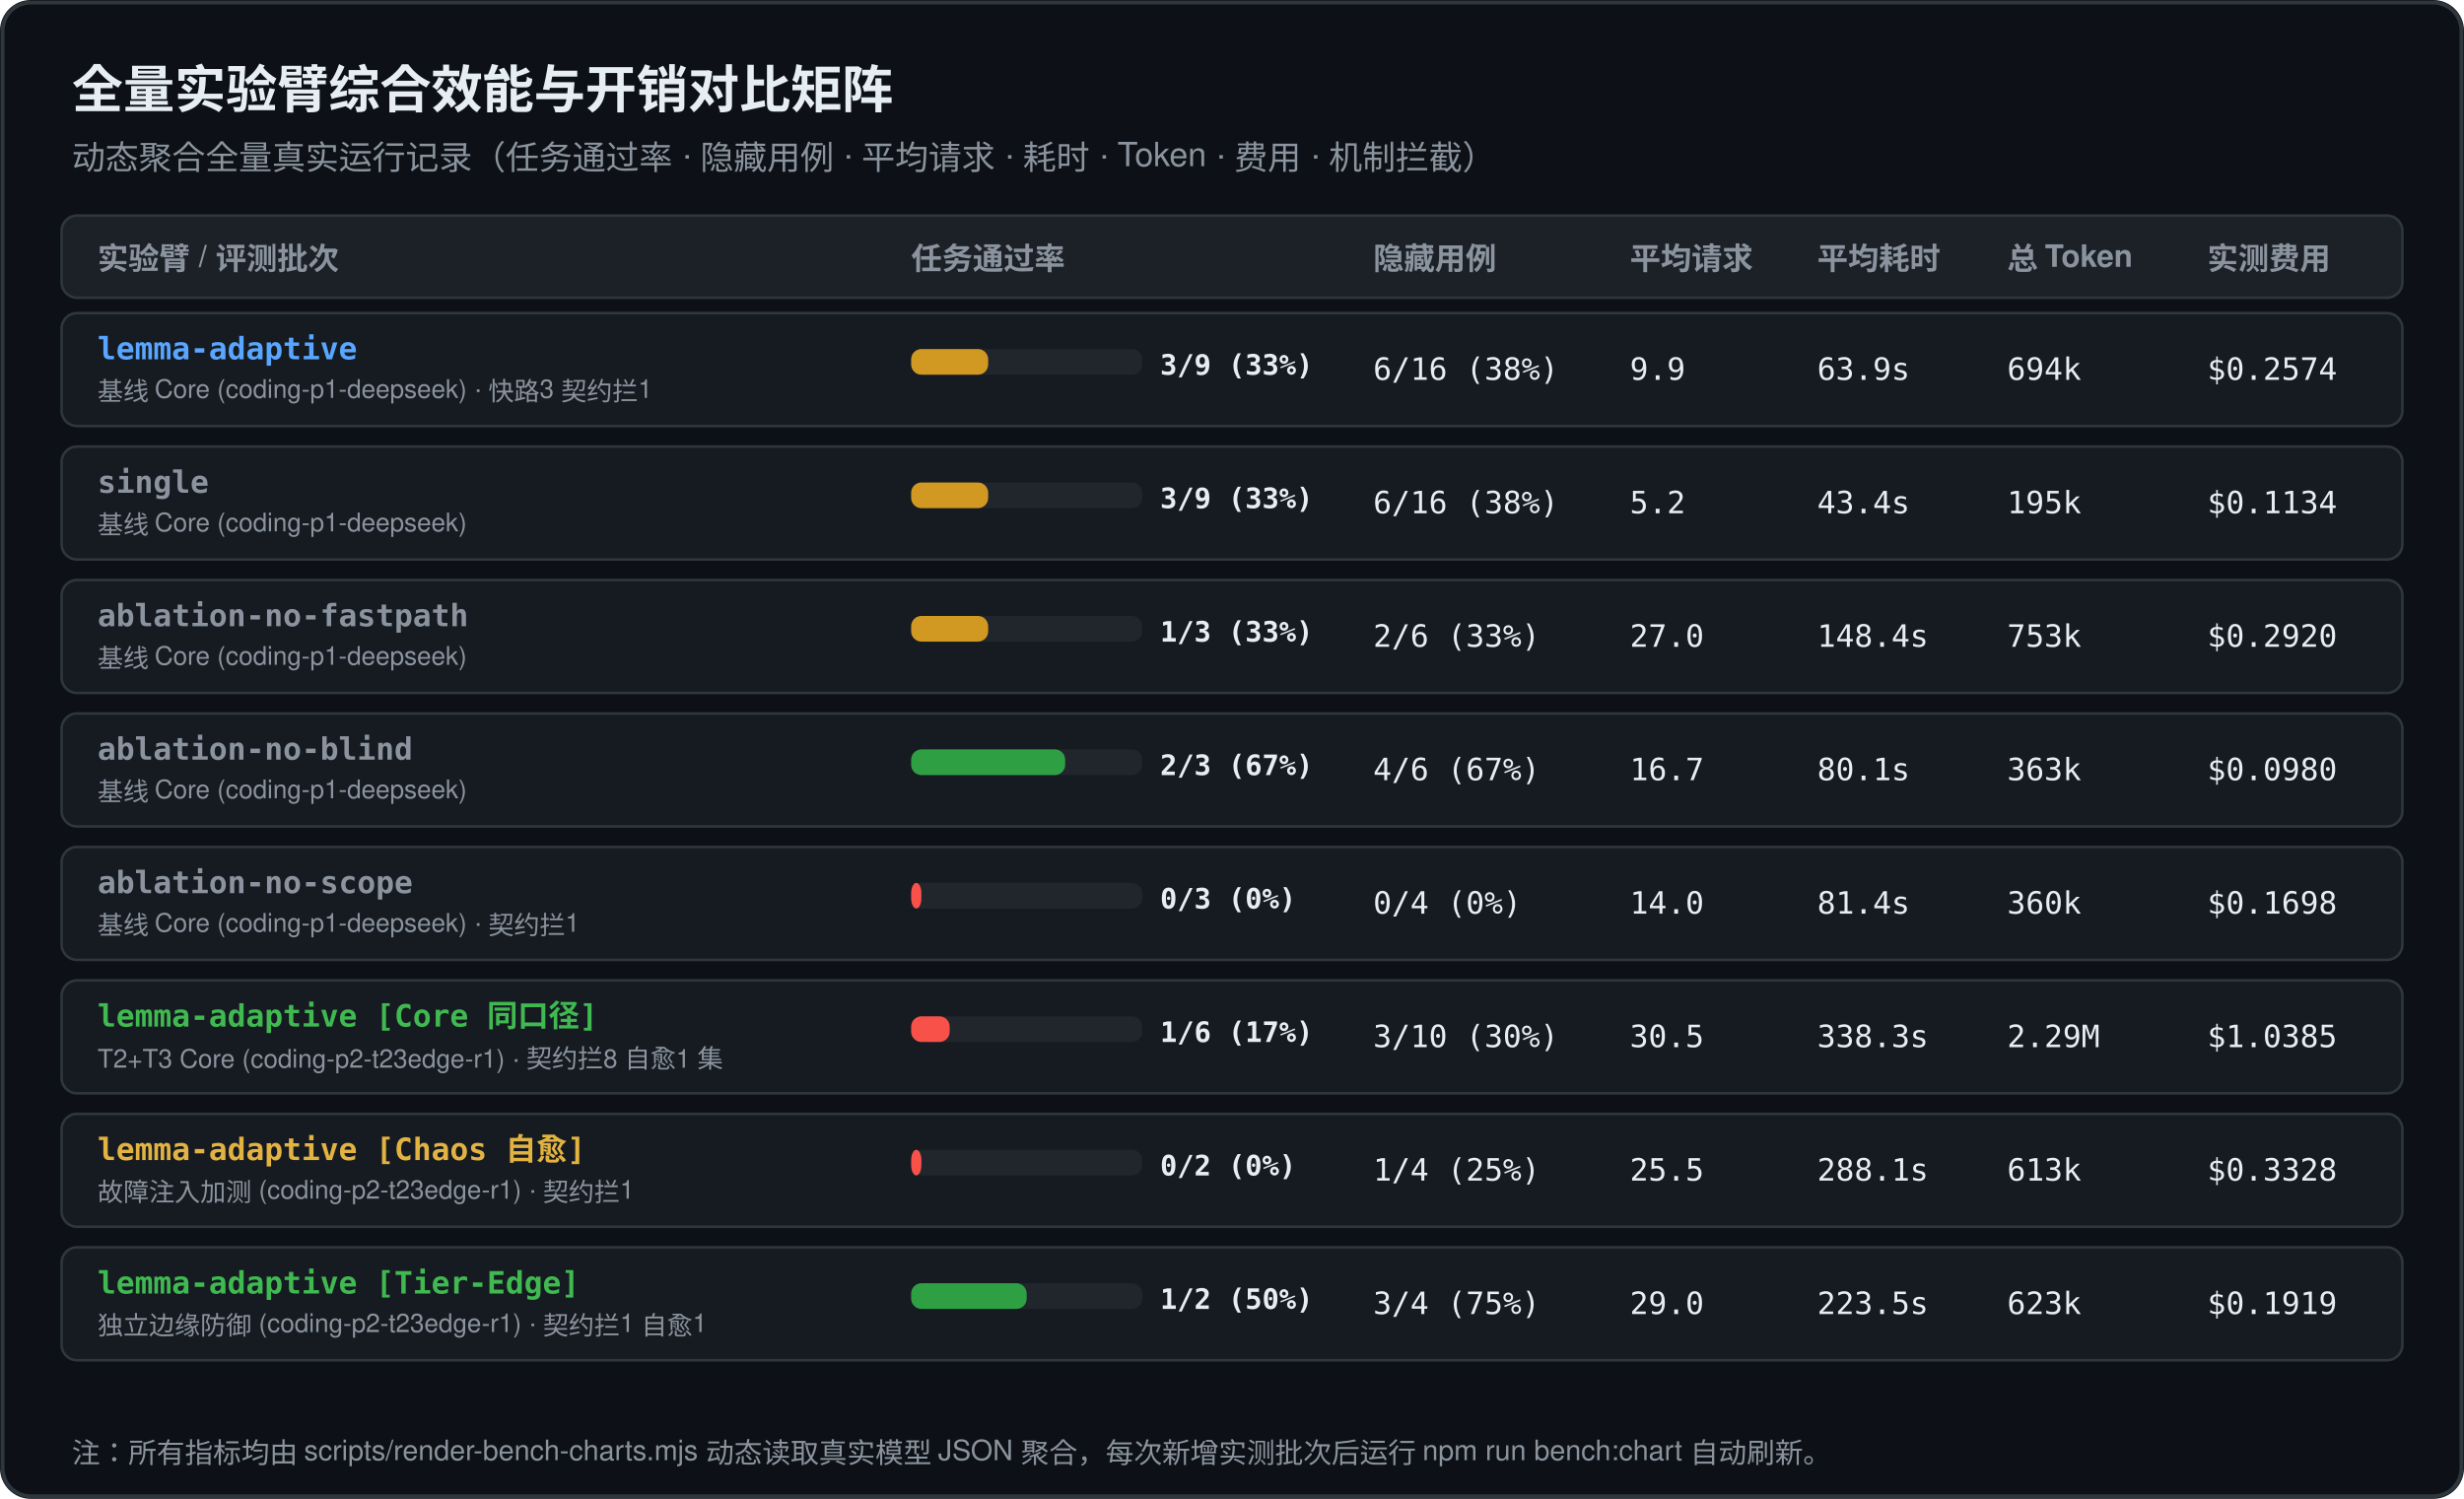
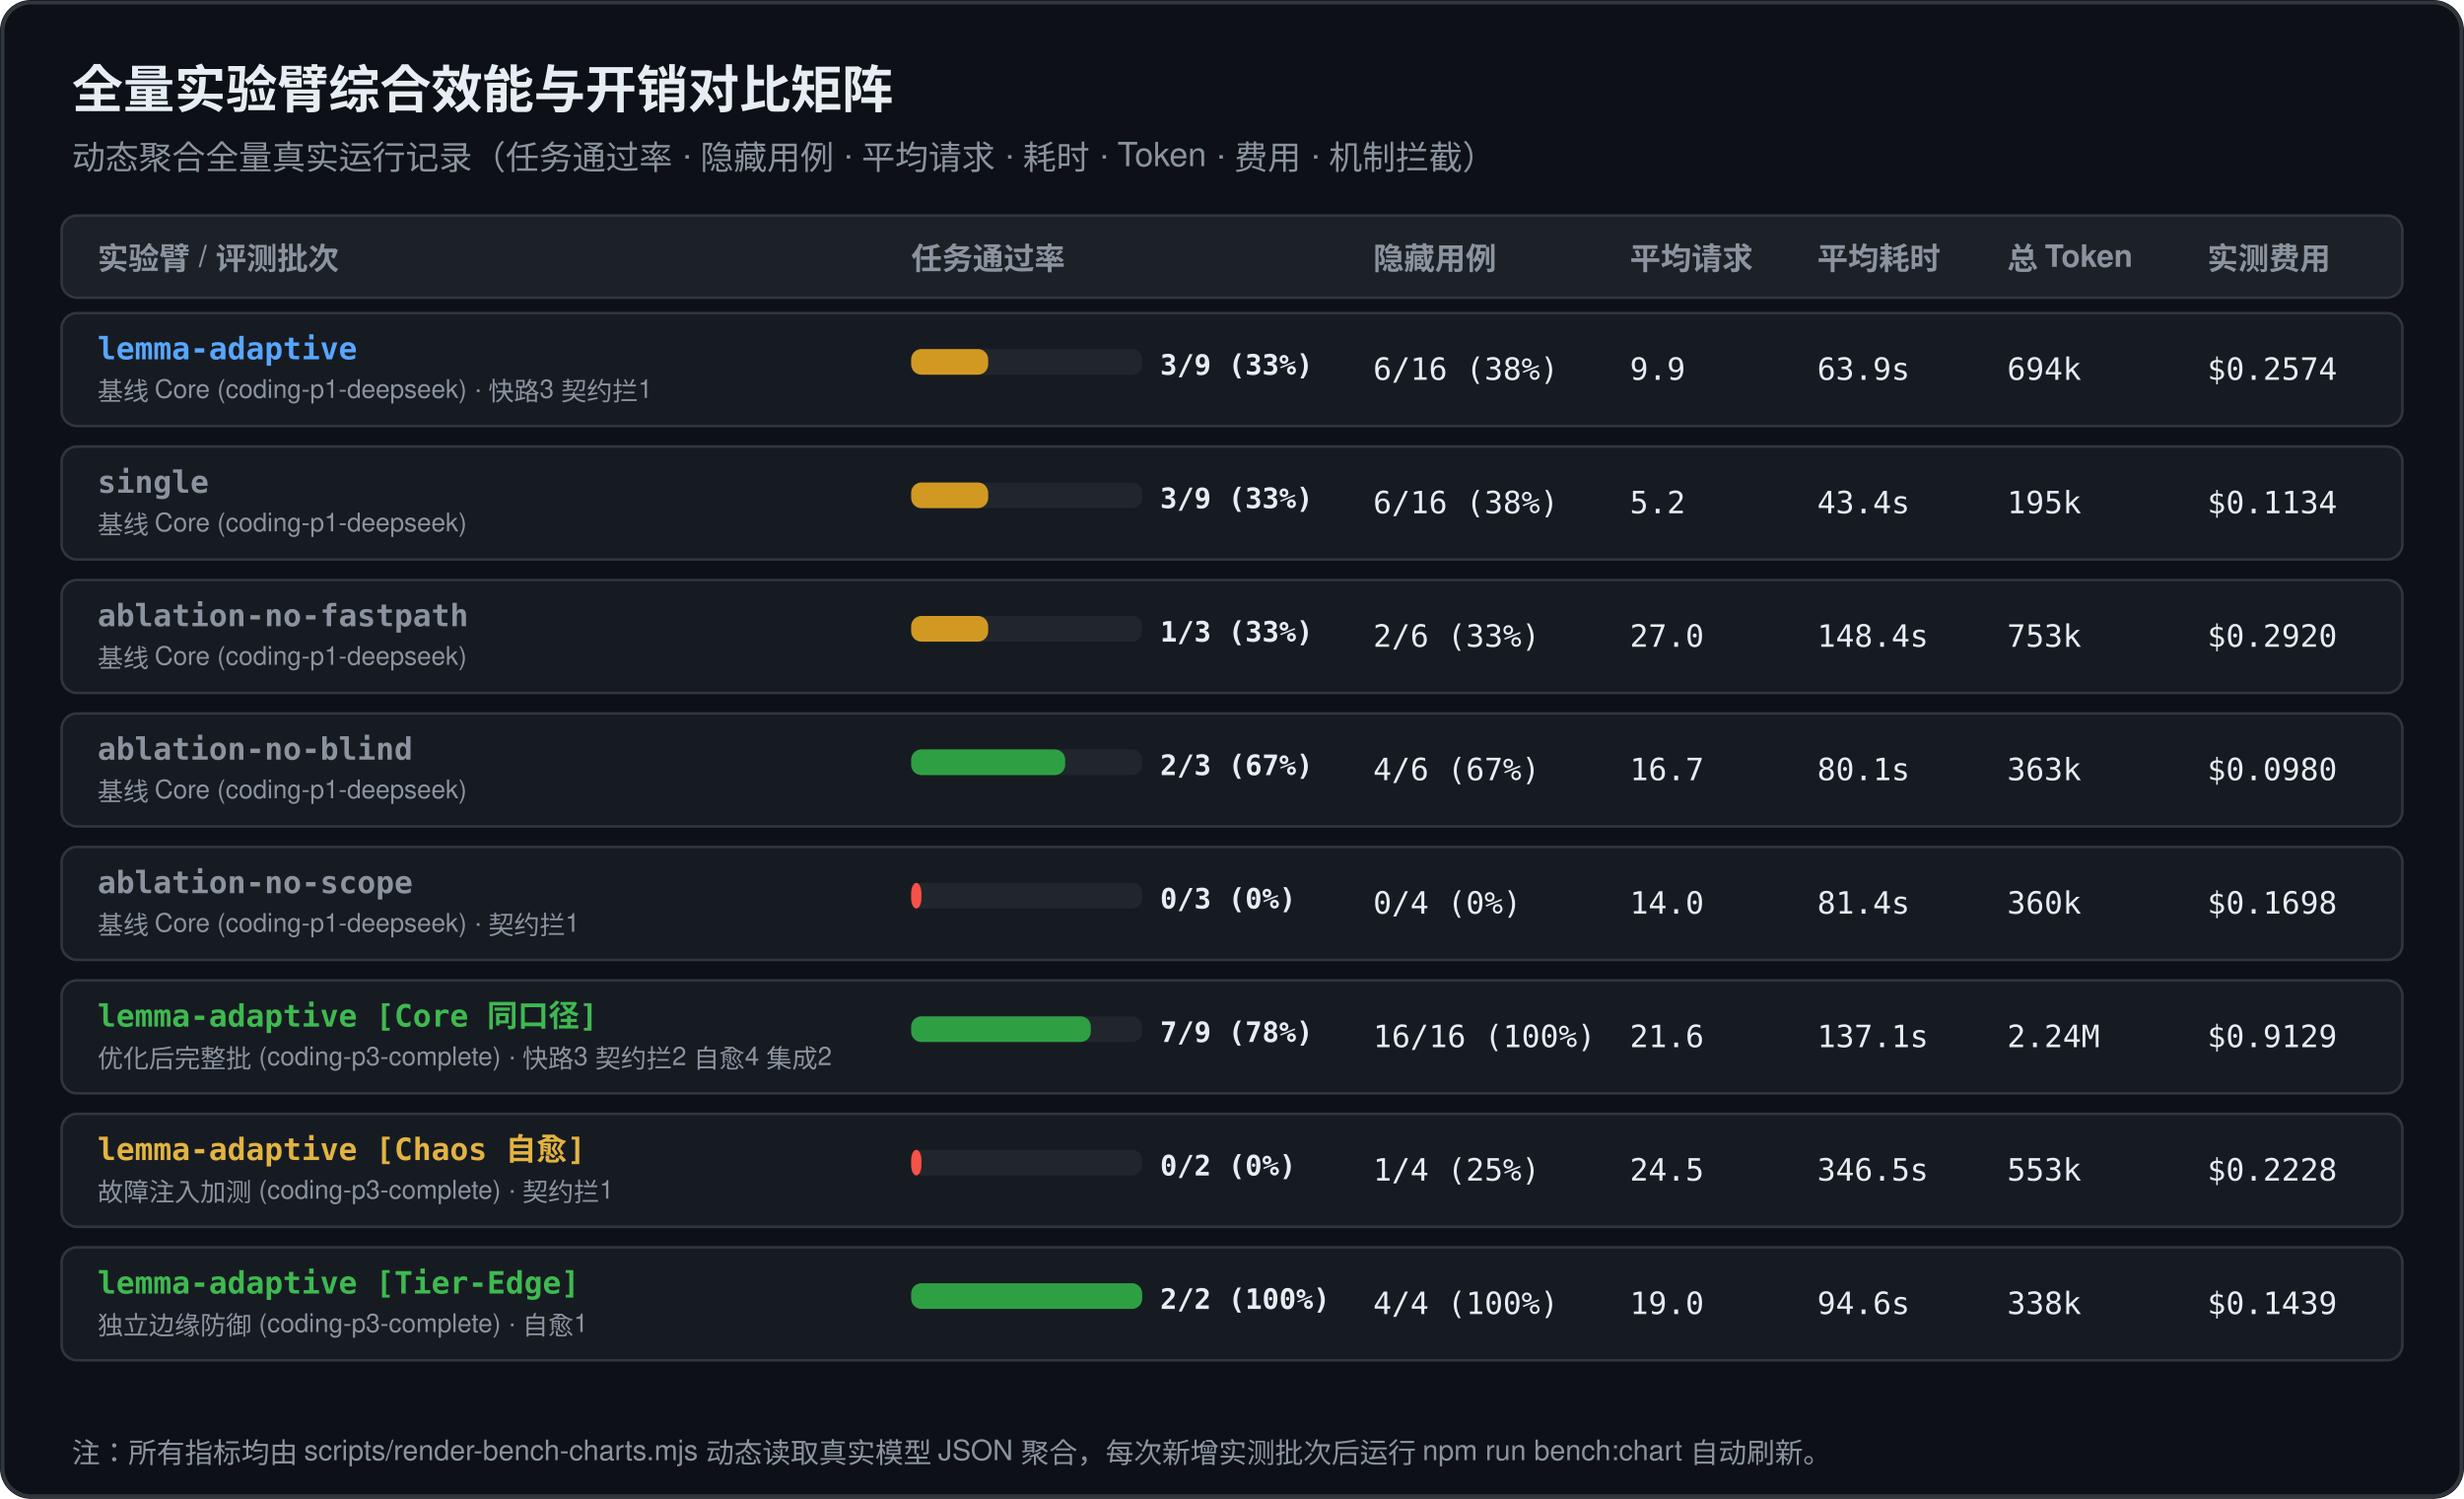
<svg xmlns="http://www.w3.org/2000/svg" width="960" height="584" viewBox="0 0 960 584" role="img" aria-label="全量实验臂综合效能与开销对比矩阵">
  <rect width="960" height="584" rx="12" fill="#0d1117" />
  <rect x="1" y="1" width="958" height="582" rx="11" fill="none" stroke="#30363d" stroke-width="1.5" />
  <text x="28" y="42" fill="#e6edf3" font-family="-apple-system, BlinkMacSystemFont, 'Segoe UI', Helvetica, Arial, 'PingFang SC', 'Microsoft YaHei', sans-serif" font-size="20" font-weight="700">全量实验臂综合效能与开销对比矩阵</text>
  <text x="28" y="66" fill="#8b949e" font-family="-apple-system, BlinkMacSystemFont, 'Segoe UI', Helvetica, Arial, 'PingFang SC', 'Microsoft YaHei', sans-serif" font-size="13">动态聚合全量真实运行记录（任务通过率 · 隐藏用例 · 平均请求 · 耗时 · Token · 费用 · 机制拦截）</text>
  <rect x="24" y="84" width="912" height="32" rx="6" fill="#1c2128" stroke="#30363d" />
  <text x="38" y="105" fill="#8b949e" font-family="-apple-system, BlinkMacSystemFont, 'Segoe UI', Helvetica, Arial, 'PingFang SC', 'Microsoft YaHei', sans-serif" font-size="12" font-weight="600">实验臂 / 评测批次</text>
  <text x="355" y="105" fill="#8b949e" font-family="-apple-system, BlinkMacSystemFont, 'Segoe UI', Helvetica, Arial, 'PingFang SC', 'Microsoft YaHei', sans-serif" font-size="12" font-weight="600">任务通过率</text>
  <text x="535" y="105" fill="#8b949e" font-family="-apple-system, BlinkMacSystemFont, 'Segoe UI', Helvetica, Arial, 'PingFang SC', 'Microsoft YaHei', sans-serif" font-size="12" font-weight="600">隐藏用例</text>
  <text x="635" y="105" fill="#8b949e" font-family="-apple-system, BlinkMacSystemFont, 'Segoe UI', Helvetica, Arial, 'PingFang SC', 'Microsoft YaHei', sans-serif" font-size="12" font-weight="600">平均请求</text>
  <text x="708" y="105" fill="#8b949e" font-family="-apple-system, BlinkMacSystemFont, 'Segoe UI', Helvetica, Arial, 'PingFang SC', 'Microsoft YaHei', sans-serif" font-size="12" font-weight="600">平均耗时</text>
  <text x="782" y="105" fill="#8b949e" font-family="-apple-system, BlinkMacSystemFont, 'Segoe UI', Helvetica, Arial, 'PingFang SC', 'Microsoft YaHei', sans-serif" font-size="12" font-weight="600">总 Token</text>
  <text x="860" y="105" fill="#8b949e" font-family="-apple-system, BlinkMacSystemFont, 'Segoe UI', Helvetica, Arial, 'PingFang SC', 'Microsoft YaHei', sans-serif" font-size="12" font-weight="600">实测费用</text>
  <rect x="24" y="122" width="912" height="44" rx="6" fill="#161b22" stroke="#30363d" />
  <text x="38" y="140" fill="#58a6ff" font-family="ui-monospace, SFMono-Regular, 'SF Mono', Menlo, Consolas, monospace" font-size="12" font-weight="700">lemma-adaptive</text>
  <text x="38" y="156" fill="#8b949e" font-family="-apple-system, BlinkMacSystemFont, 'Segoe UI', Helvetica, Arial, 'PingFang SC', 'Microsoft YaHei', sans-serif" font-size="10">基线 Core (coding-p1-deepseek) · 快路3 契约拦1</text>
  <rect x="355" y="136" width="90" height="10" rx="4" fill="#21262d" />
  <rect x="355" y="136" width="30" height="10" rx="4" fill="#d29922" />
  <text x="452" y="146" fill="#e6edf3" font-family="ui-monospace, SFMono-Regular, 'SF Mono', Menlo, Consolas, monospace" font-size="11" font-weight="600">3/9 (33%)</text>
  <text x="535" y="148" fill="#e6edf3" font-family="ui-monospace, SFMono-Regular, 'SF Mono', Menlo, Consolas, monospace" font-size="12">6/16 (38%)</text>
  <text x="635" y="148" fill="#e6edf3" font-family="ui-monospace, SFMono-Regular, 'SF Mono', Menlo, Consolas, monospace" font-size="12">9.9</text>
  <text x="708" y="148" fill="#e6edf3" font-family="ui-monospace, SFMono-Regular, 'SF Mono', Menlo, Consolas, monospace" font-size="12">63.9s</text>
  <text x="782" y="148" fill="#e6edf3" font-family="ui-monospace, SFMono-Regular, 'SF Mono', Menlo, Consolas, monospace" font-size="12">694k</text>
  <text x="860" y="148" fill="#e6edf3" font-family="ui-monospace, SFMono-Regular, 'SF Mono', Menlo, Consolas, monospace" font-size="12">$0.2574</text>
  <rect x="24" y="174" width="912" height="44" rx="6" fill="#161b22" stroke="#30363d" />
  <text x="38" y="192" fill="#8b949e" font-family="ui-monospace, SFMono-Regular, 'SF Mono', Menlo, Consolas, monospace" font-size="12" font-weight="700">single</text>
  <text x="38" y="208" fill="#8b949e" font-family="-apple-system, BlinkMacSystemFont, 'Segoe UI', Helvetica, Arial, 'PingFang SC', 'Microsoft YaHei', sans-serif" font-size="10">基线 Core (coding-p1-deepseek)</text>
  <rect x="355" y="188" width="90" height="10" rx="4" fill="#21262d" />
  <rect x="355" y="188" width="30" height="10" rx="4" fill="#d29922" />
  <text x="452" y="198" fill="#e6edf3" font-family="ui-monospace, SFMono-Regular, 'SF Mono', Menlo, Consolas, monospace" font-size="11" font-weight="600">3/9 (33%)</text>
  <text x="535" y="200" fill="#e6edf3" font-family="ui-monospace, SFMono-Regular, 'SF Mono', Menlo, Consolas, monospace" font-size="12">6/16 (38%)</text>
  <text x="635" y="200" fill="#e6edf3" font-family="ui-monospace, SFMono-Regular, 'SF Mono', Menlo, Consolas, monospace" font-size="12">5.2</text>
  <text x="708" y="200" fill="#e6edf3" font-family="ui-monospace, SFMono-Regular, 'SF Mono', Menlo, Consolas, monospace" font-size="12">43.4s</text>
  <text x="782" y="200" fill="#e6edf3" font-family="ui-monospace, SFMono-Regular, 'SF Mono', Menlo, Consolas, monospace" font-size="12">195k</text>
  <text x="860" y="200" fill="#e6edf3" font-family="ui-monospace, SFMono-Regular, 'SF Mono', Menlo, Consolas, monospace" font-size="12">$0.1134</text>
  <rect x="24" y="226" width="912" height="44" rx="6" fill="#161b22" stroke="#30363d" />
  <text x="38" y="244" fill="#8b949e" font-family="ui-monospace, SFMono-Regular, 'SF Mono', Menlo, Consolas, monospace" font-size="12" font-weight="700">ablation-no-fastpath</text>
  <text x="38" y="260" fill="#8b949e" font-family="-apple-system, BlinkMacSystemFont, 'Segoe UI', Helvetica, Arial, 'PingFang SC', 'Microsoft YaHei', sans-serif" font-size="10">基线 Core (coding-p1-deepseek)</text>
  <rect x="355" y="240" width="90" height="10" rx="4" fill="#21262d" />
  <rect x="355" y="240" width="30" height="10" rx="4" fill="#d29922" />
  <text x="452" y="250" fill="#e6edf3" font-family="ui-monospace, SFMono-Regular, 'SF Mono', Menlo, Consolas, monospace" font-size="11" font-weight="600">1/3 (33%)</text>
  <text x="535" y="252" fill="#e6edf3" font-family="ui-monospace, SFMono-Regular, 'SF Mono', Menlo, Consolas, monospace" font-size="12">2/6 (33%)</text>
  <text x="635" y="252" fill="#e6edf3" font-family="ui-monospace, SFMono-Regular, 'SF Mono', Menlo, Consolas, monospace" font-size="12">27.0</text>
  <text x="708" y="252" fill="#e6edf3" font-family="ui-monospace, SFMono-Regular, 'SF Mono', Menlo, Consolas, monospace" font-size="12">148.4s</text>
  <text x="782" y="252" fill="#e6edf3" font-family="ui-monospace, SFMono-Regular, 'SF Mono', Menlo, Consolas, monospace" font-size="12">753k</text>
  <text x="860" y="252" fill="#e6edf3" font-family="ui-monospace, SFMono-Regular, 'SF Mono', Menlo, Consolas, monospace" font-size="12">$0.2920</text>
  <rect x="24" y="278" width="912" height="44" rx="6" fill="#161b22" stroke="#30363d" />
  <text x="38" y="296" fill="#8b949e" font-family="ui-monospace, SFMono-Regular, 'SF Mono', Menlo, Consolas, monospace" font-size="12" font-weight="700">ablation-no-blind</text>
  <text x="38" y="312" fill="#8b949e" font-family="-apple-system, BlinkMacSystemFont, 'Segoe UI', Helvetica, Arial, 'PingFang SC', 'Microsoft YaHei', sans-serif" font-size="10">基线 Core (coding-p1-deepseek)</text>
  <rect x="355" y="292" width="90" height="10" rx="4" fill="#21262d" />
  <rect x="355" y="292" width="60" height="10" rx="4" fill="#2ea043" />
  <text x="452" y="302" fill="#e6edf3" font-family="ui-monospace, SFMono-Regular, 'SF Mono', Menlo, Consolas, monospace" font-size="11" font-weight="600">2/3 (67%)</text>
  <text x="535" y="304" fill="#e6edf3" font-family="ui-monospace, SFMono-Regular, 'SF Mono', Menlo, Consolas, monospace" font-size="12">4/6 (67%)</text>
  <text x="635" y="304" fill="#e6edf3" font-family="ui-monospace, SFMono-Regular, 'SF Mono', Menlo, Consolas, monospace" font-size="12">16.7</text>
  <text x="708" y="304" fill="#e6edf3" font-family="ui-monospace, SFMono-Regular, 'SF Mono', Menlo, Consolas, monospace" font-size="12">80.1s</text>
  <text x="782" y="304" fill="#e6edf3" font-family="ui-monospace, SFMono-Regular, 'SF Mono', Menlo, Consolas, monospace" font-size="12">363k</text>
  <text x="860" y="304" fill="#e6edf3" font-family="ui-monospace, SFMono-Regular, 'SF Mono', Menlo, Consolas, monospace" font-size="12">$0.0980</text>
  <rect x="24" y="330" width="912" height="44" rx="6" fill="#161b22" stroke="#30363d" />
  <text x="38" y="348" fill="#8b949e" font-family="ui-monospace, SFMono-Regular, 'SF Mono', Menlo, Consolas, monospace" font-size="12" font-weight="700">ablation-no-scope</text>
  <text x="38" y="364" fill="#8b949e" font-family="-apple-system, BlinkMacSystemFont, 'Segoe UI', Helvetica, Arial, 'PingFang SC', 'Microsoft YaHei', sans-serif" font-size="10">基线 Core (coding-p1-deepseek) · 契约拦1</text>
  <rect x="355" y="344" width="90" height="10" rx="4" fill="#21262d" />
  <rect x="355" y="344" width="4" height="10" rx="4" fill="#f85149" />
  <text x="452" y="354" fill="#e6edf3" font-family="ui-monospace, SFMono-Regular, 'SF Mono', Menlo, Consolas, monospace" font-size="11" font-weight="600">0/3 (0%)</text>
  <text x="535" y="356" fill="#e6edf3" font-family="ui-monospace, SFMono-Regular, 'SF Mono', Menlo, Consolas, monospace" font-size="12">0/4 (0%)</text>
  <text x="635" y="356" fill="#e6edf3" font-family="ui-monospace, SFMono-Regular, 'SF Mono', Menlo, Consolas, monospace" font-size="12">14.0</text>
  <text x="708" y="356" fill="#e6edf3" font-family="ui-monospace, SFMono-Regular, 'SF Mono', Menlo, Consolas, monospace" font-size="12">81.4s</text>
  <text x="782" y="356" fill="#e6edf3" font-family="ui-monospace, SFMono-Regular, 'SF Mono', Menlo, Consolas, monospace" font-size="12">360k</text>
  <text x="860" y="356" fill="#e6edf3" font-family="ui-monospace, SFMono-Regular, 'SF Mono', Menlo, Consolas, monospace" font-size="12">$0.1698</text>
  <rect x="24" y="382" width="912" height="44" rx="6" fill="#161b22" stroke="#30363d" />
  <text x="38" y="400" fill="#3fb950" font-family="ui-monospace, SFMono-Regular, 'SF Mono', Menlo, Consolas, monospace" font-size="12" font-weight="700">lemma-adaptive [Core 同口径]</text>
-   <text x="38" y="416" fill="#8b949e" font-family="-apple-system, BlinkMacSystemFont, 'Segoe UI', Helvetica, Arial, 'PingFang SC', 'Microsoft YaHei', sans-serif" font-size="10">T2+T3 Core (coding-p2-t23edge-r1) · 契约拦8 自愈1 集</text>
+   <text x="38" y="416" fill="#8b949e" font-family="-apple-system, BlinkMacSystemFont, 'Segoe UI', Helvetica, Arial, 'PingFang SC', 'Microsoft YaHei', sans-serif" font-size="10">优化后完整批 (coding-p3-complete) · 快路3 契约拦2 自愈4 集成2</text>
  <rect x="355" y="396" width="90" height="10" rx="4" fill="#21262d" />
-   <rect x="355" y="396" width="15" height="10" rx="4" fill="#f85149" />
-   <text x="452" y="406" fill="#e6edf3" font-family="ui-monospace, SFMono-Regular, 'SF Mono', Menlo, Consolas, monospace" font-size="11" font-weight="600">1/6 (17%)</text>
-   <text x="535" y="408" fill="#e6edf3" font-family="ui-monospace, SFMono-Regular, 'SF Mono', Menlo, Consolas, monospace" font-size="12">3/10 (30%)</text>
-   <text x="635" y="408" fill="#e6edf3" font-family="ui-monospace, SFMono-Regular, 'SF Mono', Menlo, Consolas, monospace" font-size="12">30.5</text>
-   <text x="708" y="408" fill="#e6edf3" font-family="ui-monospace, SFMono-Regular, 'SF Mono', Menlo, Consolas, monospace" font-size="12">338.3s</text>
-   <text x="782" y="408" fill="#e6edf3" font-family="ui-monospace, SFMono-Regular, 'SF Mono', Menlo, Consolas, monospace" font-size="12">2.29M</text>
-   <text x="860" y="408" fill="#e6edf3" font-family="ui-monospace, SFMono-Regular, 'SF Mono', Menlo, Consolas, monospace" font-size="12">$1.0385</text>
+   <rect x="355" y="396" width="70" height="10" rx="4" fill="#2ea043" />
+   <text x="452" y="406" fill="#e6edf3" font-family="ui-monospace, SFMono-Regular, 'SF Mono', Menlo, Consolas, monospace" font-size="11" font-weight="600">7/9 (78%)</text>
+   <text x="535" y="408" fill="#e6edf3" font-family="ui-monospace, SFMono-Regular, 'SF Mono', Menlo, Consolas, monospace" font-size="12">16/16 (100%)</text>
+   <text x="635" y="408" fill="#e6edf3" font-family="ui-monospace, SFMono-Regular, 'SF Mono', Menlo, Consolas, monospace" font-size="12">21.6</text>
+   <text x="708" y="408" fill="#e6edf3" font-family="ui-monospace, SFMono-Regular, 'SF Mono', Menlo, Consolas, monospace" font-size="12">137.1s</text>
+   <text x="782" y="408" fill="#e6edf3" font-family="ui-monospace, SFMono-Regular, 'SF Mono', Menlo, Consolas, monospace" font-size="12">2.24M</text>
+   <text x="860" y="408" fill="#e6edf3" font-family="ui-monospace, SFMono-Regular, 'SF Mono', Menlo, Consolas, monospace" font-size="12">$0.9129</text>
  <rect x="24" y="434" width="912" height="44" rx="6" fill="#161b22" stroke="#30363d" />
  <text x="38" y="452" fill="#e3b341" font-family="ui-monospace, SFMono-Regular, 'SF Mono', Menlo, Consolas, monospace" font-size="12" font-weight="700">lemma-adaptive [Chaos 自愈]</text>
-   <text x="38" y="468" fill="#8b949e" font-family="-apple-system, BlinkMacSystemFont, 'Segoe UI', Helvetica, Arial, 'PingFang SC', 'Microsoft YaHei', sans-serif" font-size="10">故障注入加测 (coding-p2-t23edge-r1) · 契约拦1</text>
+   <text x="38" y="468" fill="#8b949e" font-family="-apple-system, BlinkMacSystemFont, 'Segoe UI', Helvetica, Arial, 'PingFang SC', 'Microsoft YaHei', sans-serif" font-size="10">故障注入加测 (coding-p3-complete) · 契约拦1</text>
  <rect x="355" y="448" width="90" height="10" rx="4" fill="#21262d" />
  <rect x="355" y="448" width="4" height="10" rx="4" fill="#f85149" />
  <text x="452" y="458" fill="#e6edf3" font-family="ui-monospace, SFMono-Regular, 'SF Mono', Menlo, Consolas, monospace" font-size="11" font-weight="600">0/2 (0%)</text>
  <text x="535" y="460" fill="#e6edf3" font-family="ui-monospace, SFMono-Regular, 'SF Mono', Menlo, Consolas, monospace" font-size="12">1/4 (25%)</text>
-   <text x="635" y="460" fill="#e6edf3" font-family="ui-monospace, SFMono-Regular, 'SF Mono', Menlo, Consolas, monospace" font-size="12">25.5</text>
-   <text x="708" y="460" fill="#e6edf3" font-family="ui-monospace, SFMono-Regular, 'SF Mono', Menlo, Consolas, monospace" font-size="12">288.1s</text>
-   <text x="782" y="460" fill="#e6edf3" font-family="ui-monospace, SFMono-Regular, 'SF Mono', Menlo, Consolas, monospace" font-size="12">613k</text>
-   <text x="860" y="460" fill="#e6edf3" font-family="ui-monospace, SFMono-Regular, 'SF Mono', Menlo, Consolas, monospace" font-size="12">$0.3328</text>
+   <text x="635" y="460" fill="#e6edf3" font-family="ui-monospace, SFMono-Regular, 'SF Mono', Menlo, Consolas, monospace" font-size="12">24.5</text>
+   <text x="708" y="460" fill="#e6edf3" font-family="ui-monospace, SFMono-Regular, 'SF Mono', Menlo, Consolas, monospace" font-size="12">346.5s</text>
+   <text x="782" y="460" fill="#e6edf3" font-family="ui-monospace, SFMono-Regular, 'SF Mono', Menlo, Consolas, monospace" font-size="12">553k</text>
+   <text x="860" y="460" fill="#e6edf3" font-family="ui-monospace, SFMono-Regular, 'SF Mono', Menlo, Consolas, monospace" font-size="12">$0.2228</text>
  <rect x="24" y="486" width="912" height="44" rx="6" fill="#161b22" stroke="#30363d" />
  <text x="38" y="504" fill="#3fb950" font-family="ui-monospace, SFMono-Regular, 'SF Mono', Menlo, Consolas, monospace" font-size="12" font-weight="700">lemma-adaptive [Tier-Edge]</text>
-   <text x="38" y="520" fill="#8b949e" font-family="-apple-system, BlinkMacSystemFont, 'Segoe UI', Helvetica, Arial, 'PingFang SC', 'Microsoft YaHei', sans-serif" font-size="10">独立边缘防御 (coding-p2-t23edge-r1) · 契约拦1 自愈1</text>
+   <text x="38" y="520" fill="#8b949e" font-family="-apple-system, BlinkMacSystemFont, 'Segoe UI', Helvetica, Arial, 'PingFang SC', 'Microsoft YaHei', sans-serif" font-size="10">独立边缘防御 (coding-p3-complete) · 自愈1</text>
  <rect x="355" y="500" width="90" height="10" rx="4" fill="#21262d" />
-   <rect x="355" y="500" width="45" height="10" rx="4" fill="#2ea043" />
-   <text x="452" y="510" fill="#e6edf3" font-family="ui-monospace, SFMono-Regular, 'SF Mono', Menlo, Consolas, monospace" font-size="11" font-weight="600">1/2 (50%)</text>
-   <text x="535" y="512" fill="#e6edf3" font-family="ui-monospace, SFMono-Regular, 'SF Mono', Menlo, Consolas, monospace" font-size="12">3/4 (75%)</text>
-   <text x="635" y="512" fill="#e6edf3" font-family="ui-monospace, SFMono-Regular, 'SF Mono', Menlo, Consolas, monospace" font-size="12">29.0</text>
-   <text x="708" y="512" fill="#e6edf3" font-family="ui-monospace, SFMono-Regular, 'SF Mono', Menlo, Consolas, monospace" font-size="12">223.5s</text>
-   <text x="782" y="512" fill="#e6edf3" font-family="ui-monospace, SFMono-Regular, 'SF Mono', Menlo, Consolas, monospace" font-size="12">623k</text>
-   <text x="860" y="512" fill="#e6edf3" font-family="ui-monospace, SFMono-Regular, 'SF Mono', Menlo, Consolas, monospace" font-size="12">$0.1919</text>
+   <rect x="355" y="500" width="90" height="10" rx="4" fill="#2ea043" />
+   <text x="452" y="510" fill="#e6edf3" font-family="ui-monospace, SFMono-Regular, 'SF Mono', Menlo, Consolas, monospace" font-size="11" font-weight="600">2/2 (100%)</text>
+   <text x="535" y="512" fill="#e6edf3" font-family="ui-monospace, SFMono-Regular, 'SF Mono', Menlo, Consolas, monospace" font-size="12">4/4 (100%)</text>
+   <text x="635" y="512" fill="#e6edf3" font-family="ui-monospace, SFMono-Regular, 'SF Mono', Menlo, Consolas, monospace" font-size="12">19.0</text>
+   <text x="708" y="512" fill="#e6edf3" font-family="ui-monospace, SFMono-Regular, 'SF Mono', Menlo, Consolas, monospace" font-size="12">94.6s</text>
+   <text x="782" y="512" fill="#e6edf3" font-family="ui-monospace, SFMono-Regular, 'SF Mono', Menlo, Consolas, monospace" font-size="12">338k</text>
+   <text x="860" y="512" fill="#e6edf3" font-family="ui-monospace, SFMono-Regular, 'SF Mono', Menlo, Consolas, monospace" font-size="12">$0.1439</text>
  <text x="28" y="570" fill="#8b949e" font-family="-apple-system, BlinkMacSystemFont, 'Segoe UI', Helvetica, Arial, 'PingFang SC', 'Microsoft YaHei', sans-serif" font-size="11">注：所有指标均由 scripts/render-bench-charts.mjs 动态读取真实模型 JSON 聚合，每次新增实测批次后运行 npm run bench:chart 自动刷新。</text>
</svg>
